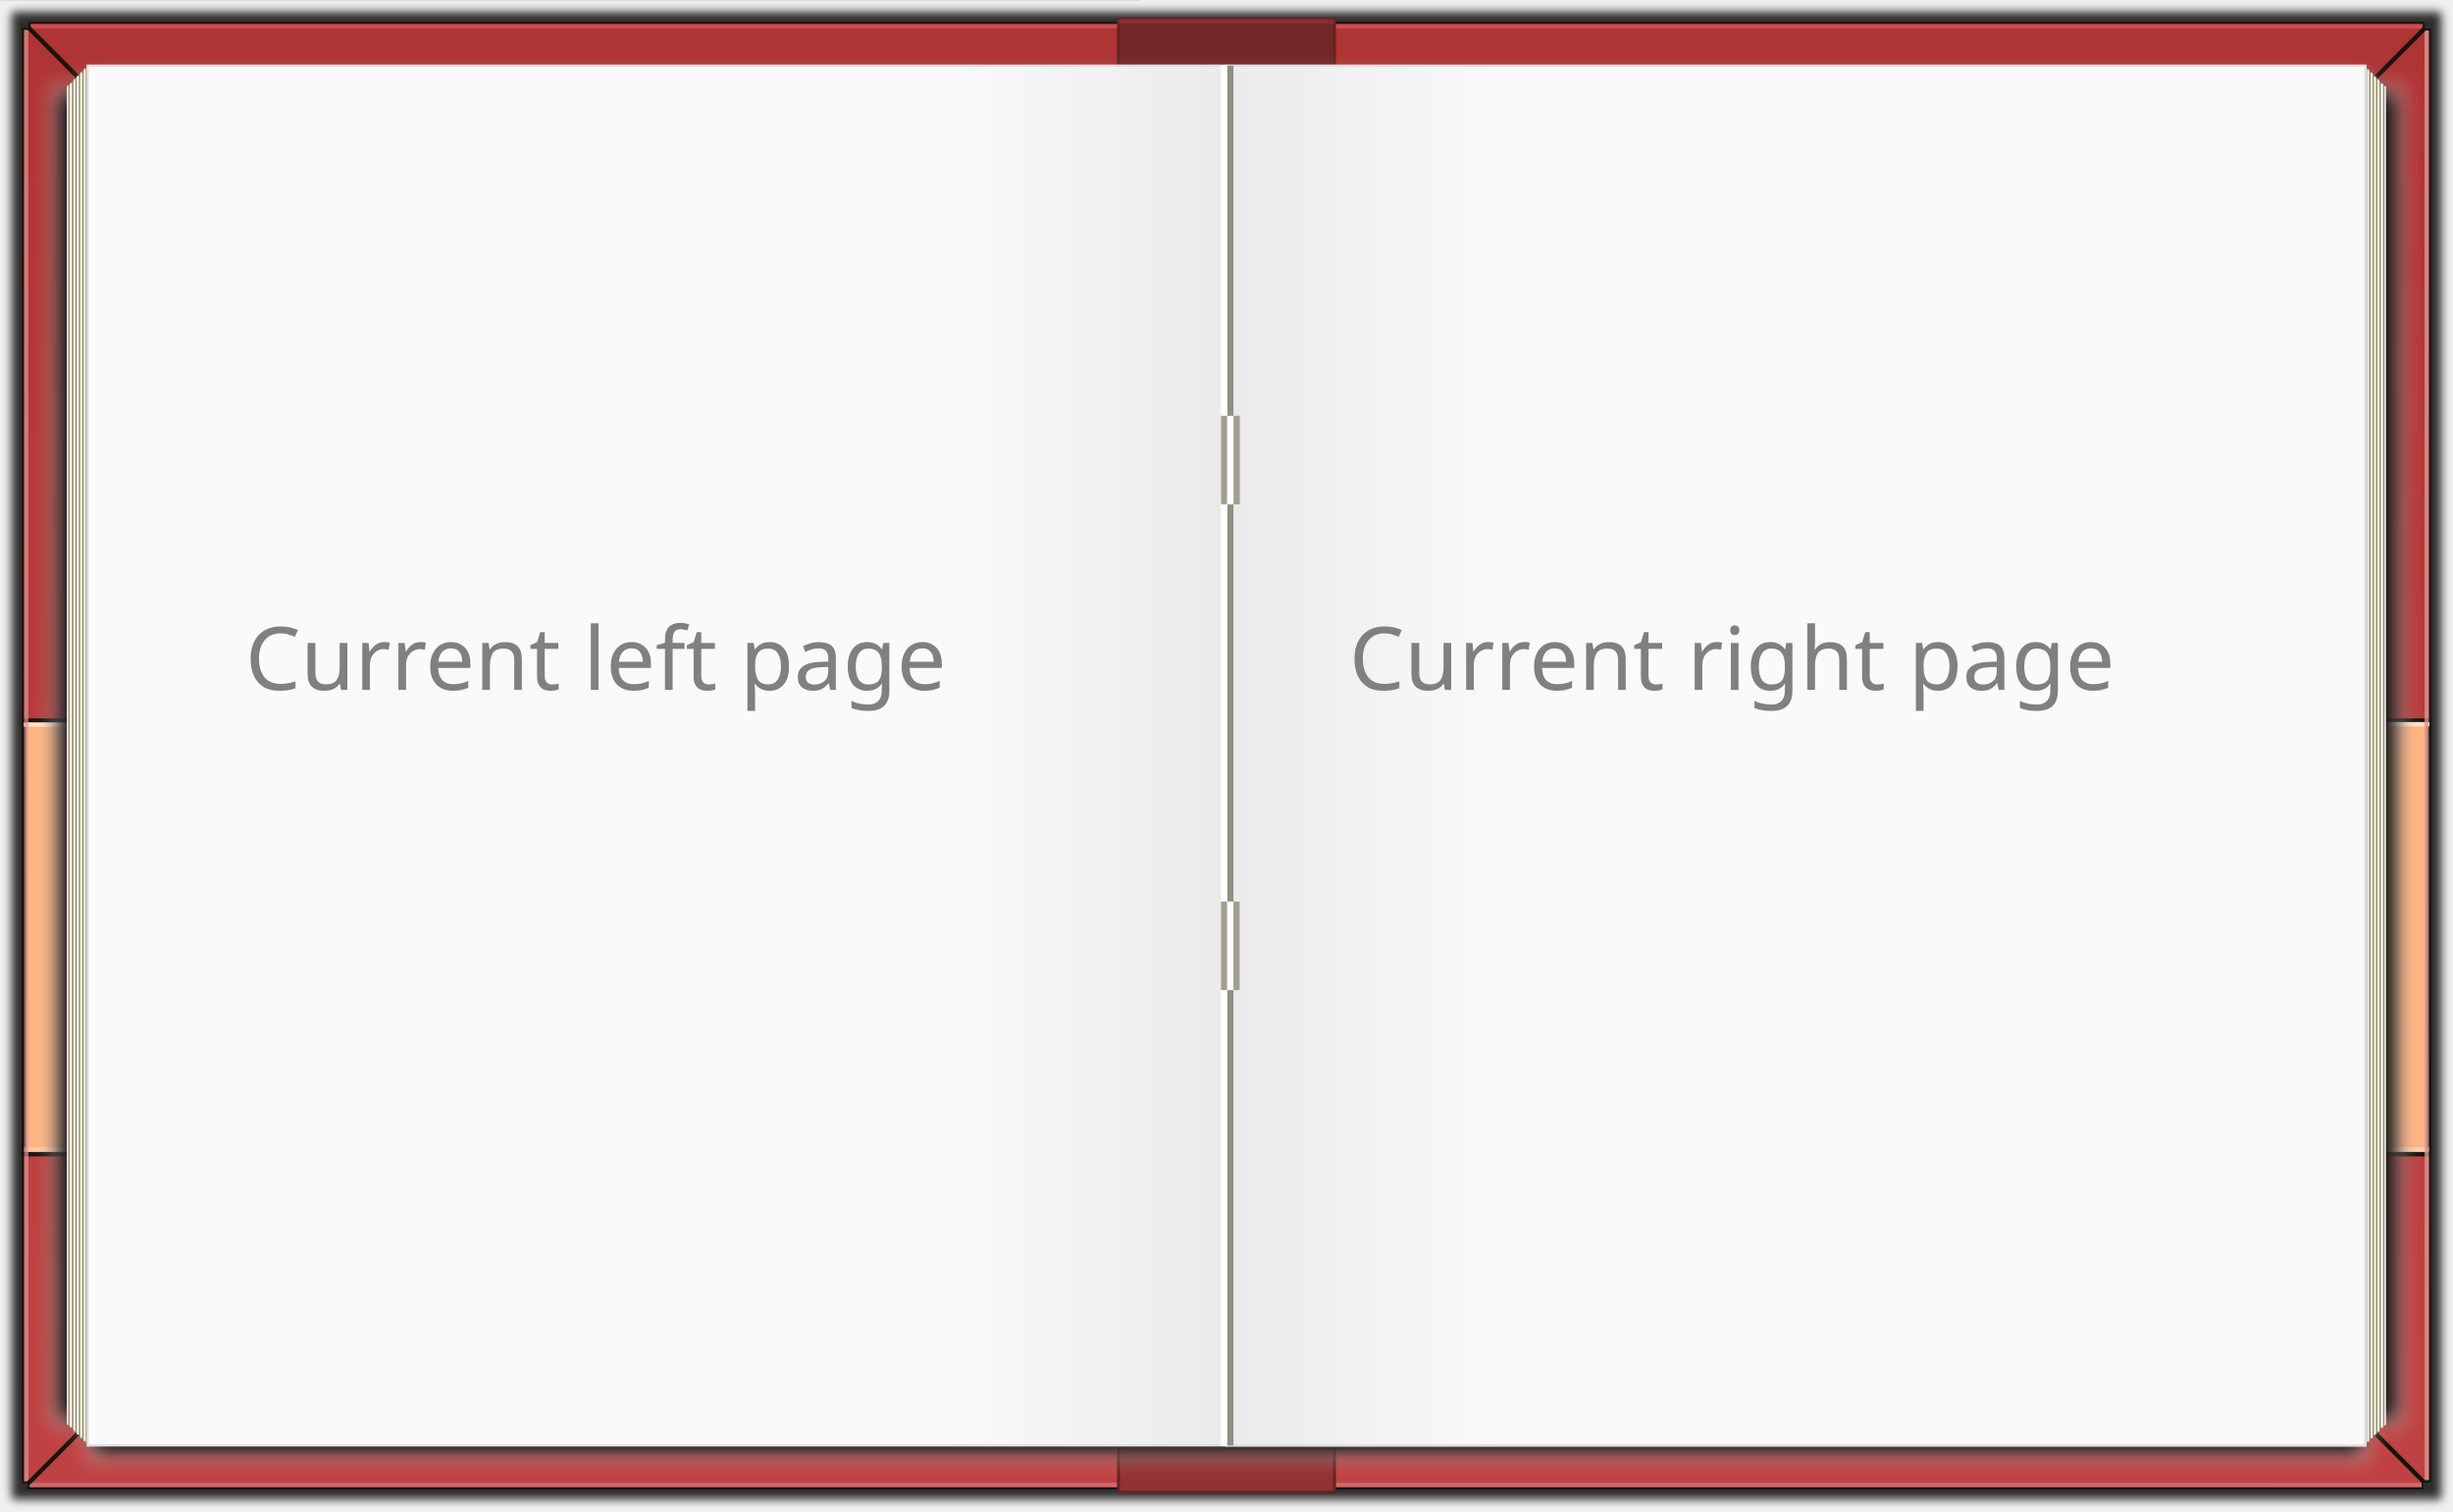
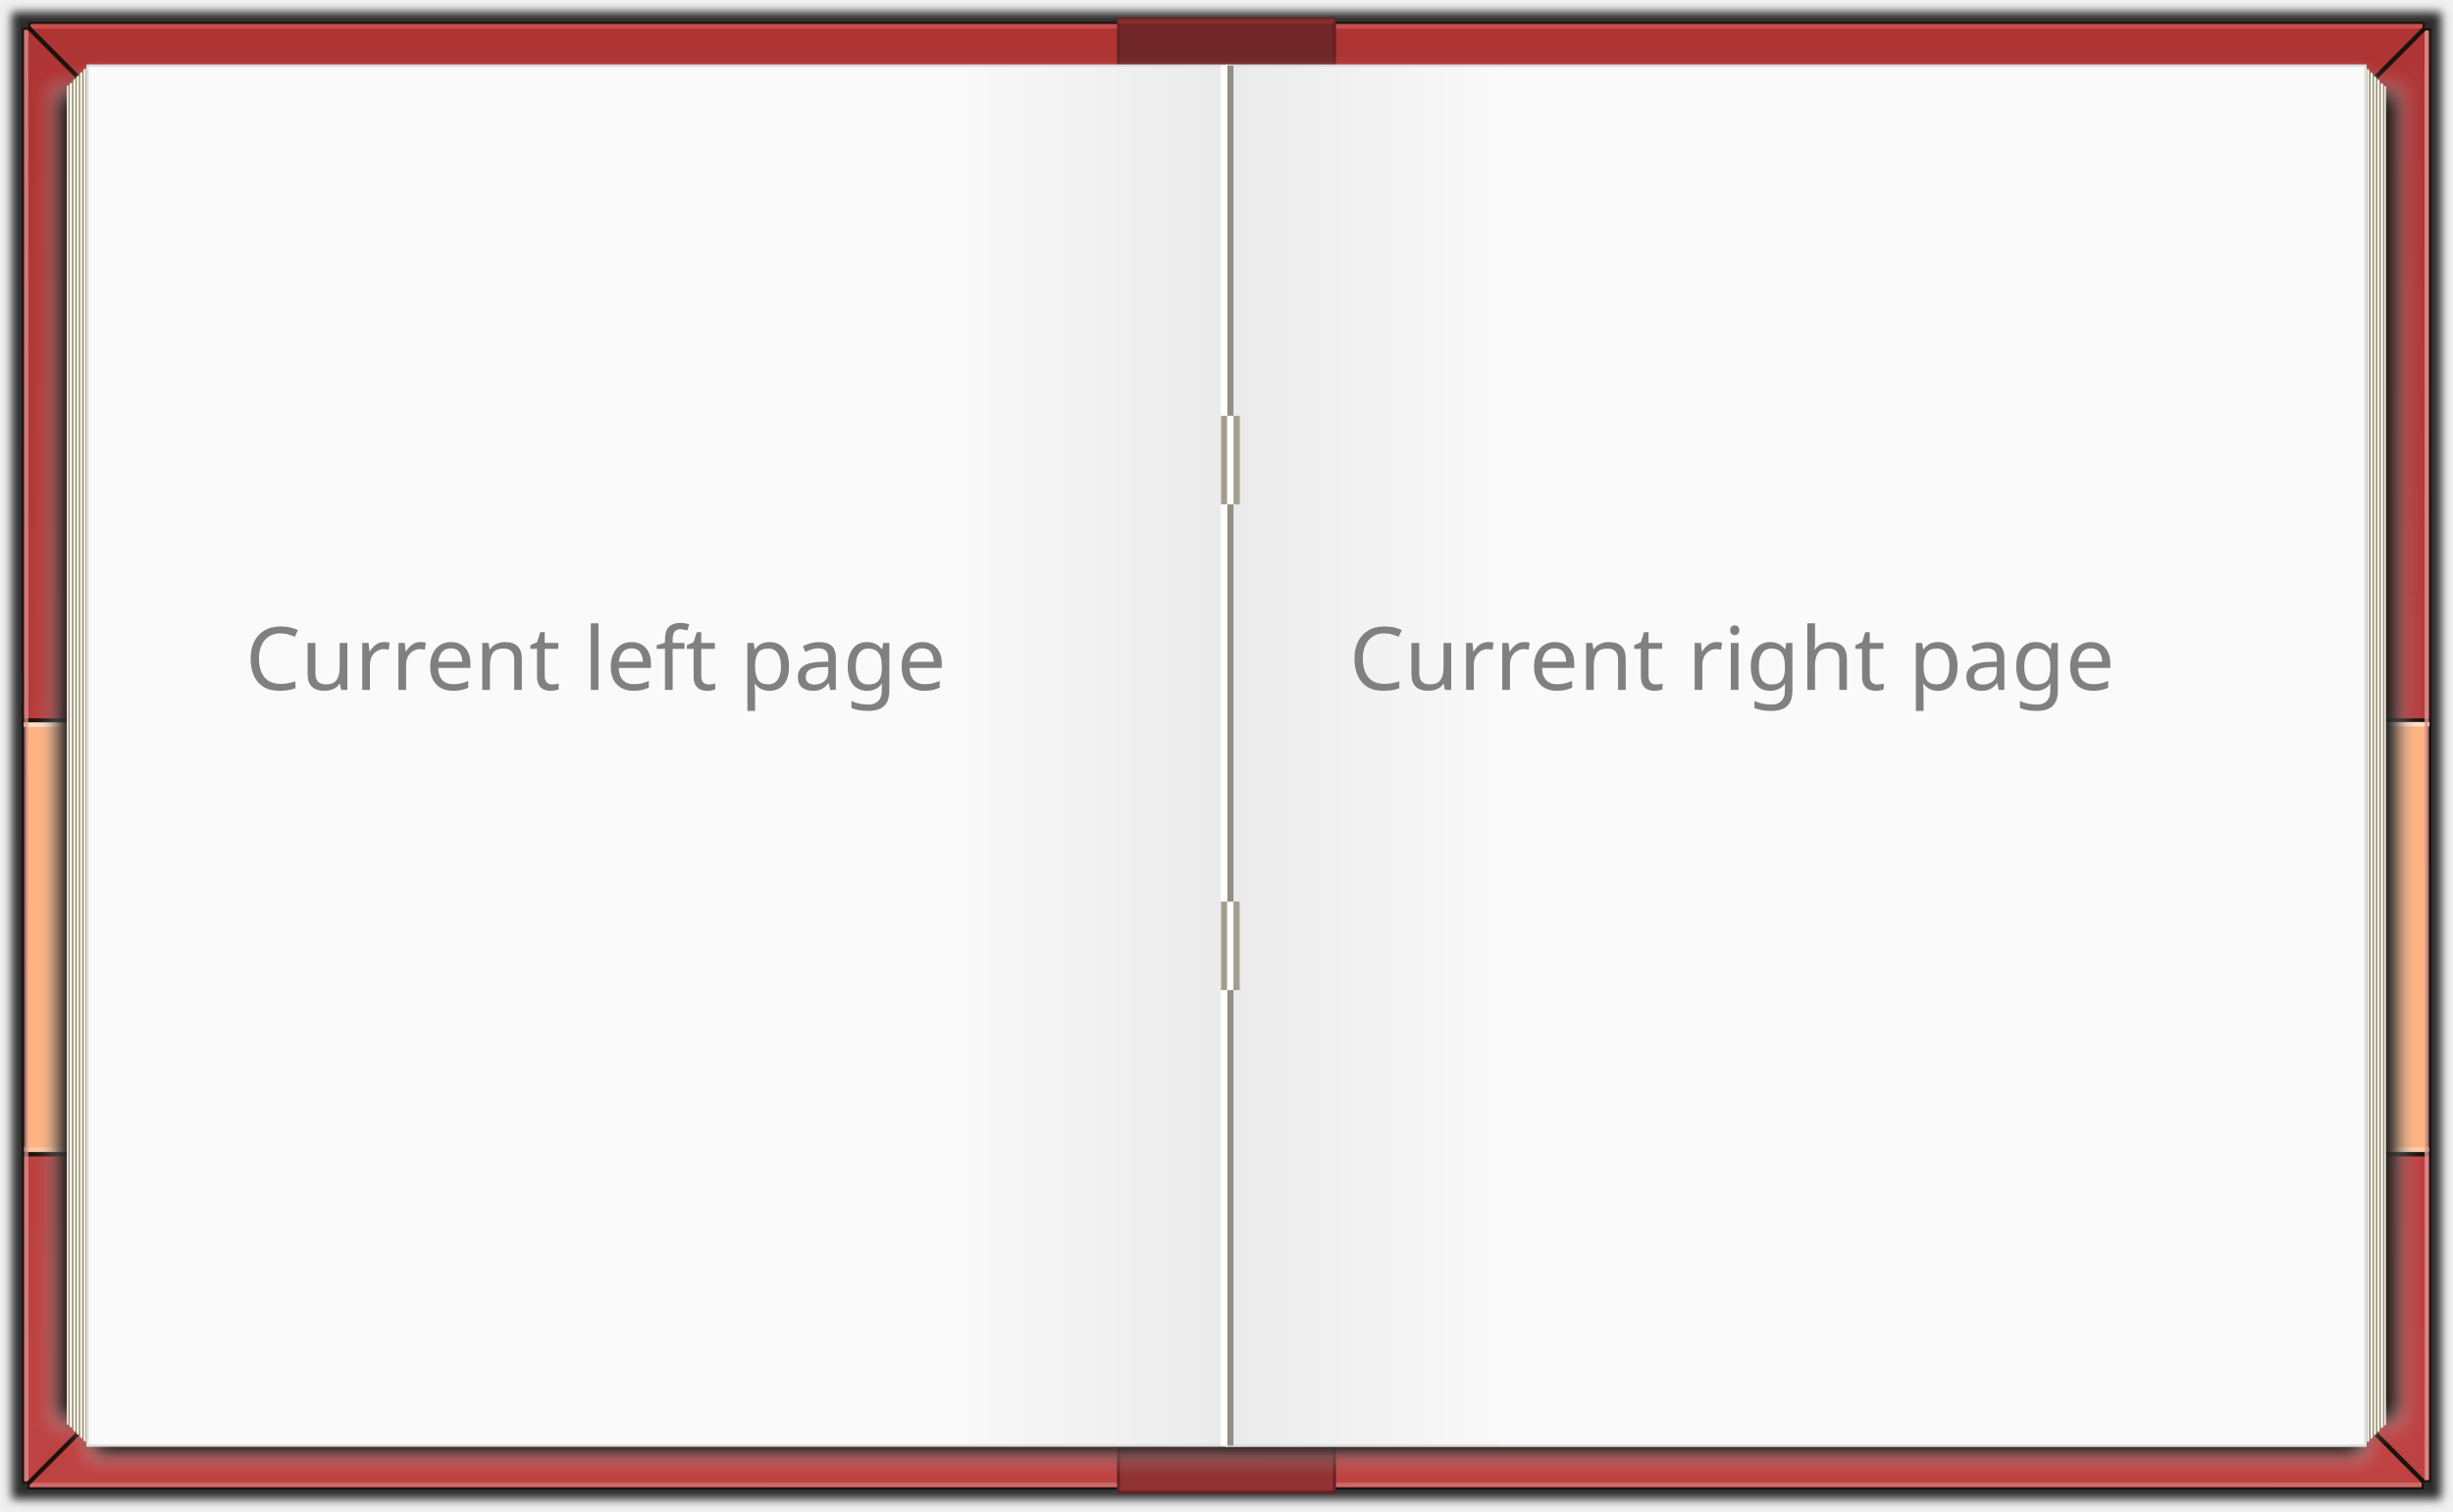
<svg xmlns="http://www.w3.org/2000/svg" xmlns:xlink="http://www.w3.org/1999/xlink" version="1.1" width="560" height="345" id="svg3133">
  <style type="text/css">
   
      @font-face {
         font-family: 'NoticiaTextRegular';
         src: url('noticia_text-webfont.svg#WebfontRegular') format('svg');
         font-weight: normal;
         font-style: normal;

      }
      * ::selection {
         background: rgba(255,255,255, 0);
      }
   
   </style>
  <defs id="defs3135">
    <filter color-interpolation-filters="sRGB" id="filter4943">
      <feGaussianBlur id="feGaussianBlur4945" stdDeviation="1.111" />
    </filter>
    <linearGradient id="rightPagesGrad" x1="0%" y1="0%" x2="100%" y2="0%" gradientUnits="objectBoundingBox" spreadMethod="pad">
      <stop offset="0" style="stop-color:#EAEAEA;stop-opacity:1;" />
      <stop offset="25%" style="stop-color:#FAFAFA;stop-opacity:1;" />
    </linearGradient>
    <linearGradient id="leftPagesGrad" x1="0%" y1="0%" x2="100%" y2="0%" gradientUnits="objectBoundingBox" spreadMethod="pad">
      <stop offset="75%" style="stop-color:#FAFAFA;stop-opacity:1;" />
      <stop offset="100%" style="stop-color:#EAEAEA;stop-opacity:1;" />
    </linearGradient>
    <linearGradient x1="375.064" y1="237.278" x2="375.064" y2="571.611" id="linearGradient3998" xlink:href="#linearGradient6580" gradientUnits="userSpaceOnUse" />
    <linearGradient id="linearGradient6580">
      <stop id="stop6582" style="stop-color:#af3434;stop-opacity:1" offset="0" />
      <stop id="stop6584" style="stop-color:#bf4242;stop-opacity:1" offset="1" />
    </linearGradient>
    <linearGradient x1="374.767" y1="238.482" x2="376.181" y2="571.53" id="linearGradient6594" xlink:href="#linearGradient6588" gradientUnits="userSpaceOnUse" />
    <linearGradient id="linearGradient6588">
      <stop id="stop6590" style="stop-color:#712727;stop-opacity:1" offset="0" />
      <stop id="stop6592" style="stop-color:#923232;stop-opacity:1" offset="1" />
    </linearGradient>
    <filter color-interpolation-filters="sRGB" id="filter4563">
      <feGaussianBlur id="feGaussianBlur4565" stdDeviation="2.097" />
    </filter>
    <filter color-interpolation-filters="sRGB" id="filter4541">
      <feGaussianBlur id="feGaussianBlur4543" stdDeviation="2.082" />
    </filter>
    <mask id="hideCurrentRightPage">
      <rect width="560" height="345" x="0" y="0" id="rect49" style="fill:#ffffff" />
      <g transform="translate(280,330)" id="g51">
        <rect width="260" height="345" x="0" y="-345" id="hideCurrentRightPage-mask" style="fill:#000000" transform="translate(260,0) rotate(45)" />
      </g>
    </mask>
    <mask id="revealNextLeftPage">
      <g transform="translate(280,330)" id="g55">
        <rect width="260" height="345" x="-260" y="-345" id="revealNextLeftPage-mask" style="fill:#ffffff" />
      </g>
    </mask>
    <mask id="symmetry-line-mask">
      <rect x="20" y="15" width="520" height="315" fill="#ffffff" />
    </mask>
  </defs>
  <g id="book">
    <g transform="translate(-95,-232.3622)" id="hard-cover">
      <rect width="553.571" height="335" x="103.214" y="249.148" transform="matrix(1.001963,0,0,1.013718,-5.745919,-17.50117)" id="hardcover-0" style="fill:#2c2c2c;fill-opacity:1;stroke-width:0;stroke-miterlimit:4;stroke-dasharray:none;filter:url(#filter4943)" />
      <path d="m 101.75,237.625 0,1.312 -1.5,0 0,331.812 1.281,0 0,1.375 546.5,0 0,-1.625 1.719,0 0,-331.406 -1.438,0 0,-1.469 -546.562,0 z" id="hardcover" style="fill:url(#linearGradient3998);fill-opacity:1;stroke:#1a120d;stroke-width:0.5;stroke-linecap:round;stroke-linejoin:miter;stroke-miterlimit:4;stroke-opacity:1;stroke-dasharray:none" />
      <rect width="49.005" height="99.005" x="100.498" y="396.86" id="rect4968" style="fill:#ffb380;fill-opacity:1;stroke:#1a120d;stroke-width:0.995;stroke-miterlimit:4;stroke-opacity:1;stroke-dasharray:none" />
      <path d="m 100.435,397.801 48.59,0" id="path4001" style="fill:#ffb380;fill-opacity:1;stroke:#ffdec7;stroke-width:1.012px;stroke-linecap:butt;stroke-linejoin:miter;stroke-opacity:1" />
      <path d="m 100.454,494.78 48.59,0" id="path4001-1" style="fill:#ffb380;fill-opacity:1;stroke:#ffdec7;stroke-width:1.012px;stroke-linecap:butt;stroke-linejoin:miter;stroke-opacity:0.492" />
      <path d="m 100.981,239.217 0.039,331.339" id="path3845-5" style="fill:#bf4242;fill-opacity:1;stroke:#db9595;stroke-width:0.961px;stroke-linecap:butt;stroke-linejoin:miter;stroke-opacity:0.699" />
      <path d="m 647.838,571.35 -546.024,0.024" id="path3845-5-5" style="fill:#bf4242;fill-opacity:1;stroke:#cc6969;stroke-width:0.976px;stroke-linecap:butt;stroke-linejoin:miter;stroke-opacity:1" />
      <path d="m 101.522,570.948 20.064,-20.153" id="path5038-6-5" style="fill:none;stroke:#1a120d;stroke-width:1px;stroke-linecap:butt;stroke-linejoin:miter;stroke-opacity:1" />
      <rect width="49.005" height="99.005" x="600.497" y="396.86" id="rect4968-7" style="fill:#ffb380;fill-opacity:1;stroke:#1a120d;stroke-width:0.995;stroke-miterlimit:4;stroke-opacity:1;stroke-dasharray:none" />
      <path d="m 601.026,397.701 48.59,0" id="path4001-9" style="fill:#ffb380;fill-opacity:1;stroke:#ffdec7;stroke-width:1.012px;stroke-linecap:butt;stroke-linejoin:miter;stroke-opacity:1" />
      <path d="m 600.963,494.767 48.59,0" id="path4001-9-5" style="fill:#ffb380;fill-opacity:1;stroke:#ffdec7;stroke-width:1.012px;stroke-linecap:butt;stroke-linejoin:miter;stroke-opacity:0.596" />
      <path d="m 648.98,239.318 0.039,330.939" id="path3845" style="fill:#bf4242;fill-opacity:1;stroke:#db9595;stroke-width:0.961px;stroke-linecap:butt;stroke-linejoin:miter;stroke-opacity:0.803" />
      <path d="M 648.217,570.576 628.153,550.424" id="path5038-6-5-9" style="fill:none;stroke:#1a120d;stroke-width:1px;stroke-linecap:butt;stroke-linejoin:miter;stroke-opacity:1" />
      <path d="m 102.027,238.362 546,0" id="path3075" style="fill:#af3434;fill-opacity:1;stroke:#ca4d4d;stroke-width:1.001px;stroke-linecap:butt;stroke-linejoin:miter;stroke-opacity:1" />
      <path d="m 648.53,238.827 -20.064,20.153" id="path5038" style="fill:none;stroke:#1a120d;stroke-width:1px;stroke-linecap:butt;stroke-linejoin:miter;stroke-opacity:1" />
      <path d="m 101.557,238.699 20.064,20.153" id="path5038-6" style="fill:none;stroke:#1a120d;stroke-width:1px;stroke-linecap:butt;stroke-linejoin:miter;stroke-opacity:1" />
      <rect width="49.315" height="336.315" x="350.342" y="236.705" id="rect4966" style="fill:url(#linearGradient6594);fill-opacity:1;stroke:#642222;stroke-width:0.685;stroke-miterlimit:4;stroke-opacity:1;stroke-dasharray:none" />
      <path d="m 350.345,237.228 49.224,0" id="path4021" style="fill:none;stroke:#9a3434;stroke-width:1.01px;stroke-linecap:butt;stroke-linejoin:miter;stroke-opacity:0.612" />
    </g>
    <rect width="534.676" height="304.001" x="12.88" y="20.612" id="pages-edge-shadow" style="fill:#070707;fill-opacity:1;stroke:#ffffff;stroke-width:0.999;stroke-linecap:round;stroke-linejoin:miter;stroke-miterlimit:4;stroke-opacity:1;stroke-dasharray:none;filter:url(#filter4563)" />
    <rect width="518.999" height="313.999" x="20.762" y="18.039" id="pages-bottom-shadow" style="fill:#000000;fill-opacity:1;stroke:#ffffff;stroke-width:1.001;stroke-linecap:round;stroke-linejoin:miter;stroke-miterlimit:4;stroke-opacity:1;stroke-dasharray:none;filter:url(#filter4541)" />
    <g transform="translate(-95,-232.3622)" id="right-edge">
      <path d="m 639.34,252.047 0,305.684" id="path4191-3-8-4-7-1-5" style="fill:#b6b6b6;fill-opacity:1;stroke:#ffffff;stroke-width:0.699px;stroke-linecap:butt;stroke-linejoin:miter;stroke-opacity:1" />
      <path d="m 639.097,251.748 0,306.282" id="path4191-2-9-0-6-1" style="fill:#b6b6b6;fill-opacity:1;stroke:#9b916e;stroke-width:0.54px;stroke-linecap:butt;stroke-linejoin:miter;stroke-opacity:1" />
      <path d="m 638.655,251.451 0,306.852" id="path4191-3-8-4-7-1" style="fill:#b6b6b6;fill-opacity:1;stroke:#ffffff;stroke-width:0.7px;stroke-linecap:butt;stroke-linejoin:miter;stroke-opacity:1" />
      <path d="m 638.279,250.997 0,307.76" id="path4191-2-9-0-6" style="fill:#b6b6b6;fill-opacity:1;stroke:#9b916e;stroke-width:0.541px;stroke-linecap:butt;stroke-linejoin:miter;stroke-opacity:1" />
      <path d="m 637.815,250.567 0,308.616" id="path4191-3-8-4-7" style="fill:#b6b6b6;fill-opacity:1;stroke:#ffffff;stroke-width:0.702px;stroke-linecap:butt;stroke-linejoin:miter;stroke-opacity:1" />
      <path d="m 637.501,250.185 0,309.392" id="path4191-2-9-0" style="fill:#b6b6b6;fill-opacity:1;stroke:#9b916e;stroke-width:0.542px;stroke-linecap:butt;stroke-linejoin:miter;stroke-opacity:1" />
      <path d="m 637.047,249.798 0,310.159" id="path4191-3-8-4" style="fill:#b6b6b6;fill-opacity:1;stroke:#ffffff;stroke-width:0.704px;stroke-linecap:butt;stroke-linejoin:miter;stroke-opacity:1" />
      <path d="m 636.703,249.343 0,311.069" id="path4191-2-9" style="fill:#b6b6b6;fill-opacity:1;stroke:#9b916e;stroke-width:0.544px;stroke-linecap:butt;stroke-linejoin:miter;stroke-opacity:1" />
      <path d="m 636.266,249.002 0,311.718" id="path4191-3-8" style="fill:#b6b6b6;fill-opacity:1;stroke:#ffffff;stroke-width:0.706px;stroke-linecap:butt;stroke-linejoin:miter;stroke-opacity:1" />
      <path d="m 635.936,248.595 0,312.566" id="path4191-2" style="fill:#b6b6b6;fill-opacity:1;stroke:#9b916e;stroke-width:0.545px;stroke-linecap:butt;stroke-linejoin:miter;stroke-opacity:1" />
      <path d="m 635.461,248.187 0,313.309" id="path4191-3" style="fill:#b6b6b6;fill-opacity:1;stroke:#ffffff;stroke-width:0.707px;stroke-linecap:butt;stroke-linejoin:miter;stroke-opacity:1" />
      <path d="m 635.151,247.782 0,314.198" id="path4191" style="fill:#b6b6b6;fill-opacity:1;stroke:#9b916e;stroke-width:0.522px;stroke-linecap:butt;stroke-linejoin:miter;stroke-opacity:1" />
    </g>
    <g transform="matrix(-1,0,0,1,654.9551,-232.4684)" id="left-edge">
      <path d="m 639.34,252.047 0,305.684" id="path4191-3-8-4-7-1-5-4" style="fill:#b6b6b6;fill-opacity:1;stroke:#ffffff;stroke-width:0.699px;stroke-linecap:butt;stroke-linejoin:miter;stroke-opacity:1" />
      <path d="m 639.097,251.748 0,306.282" id="path4191-2-9-0-6-1-3" style="fill:#b6b6b6;fill-opacity:1;stroke:#9b916e;stroke-width:0.54px;stroke-linecap:butt;stroke-linejoin:miter;stroke-opacity:1" />
      <path d="m 638.655,251.451 0,306.852" id="path4191-3-8-4-7-1-7" style="fill:#b6b6b6;fill-opacity:1;stroke:#ffffff;stroke-width:0.7px;stroke-linecap:butt;stroke-linejoin:miter;stroke-opacity:1" />
      <path d="m 638.279,250.997 0,307.76" id="path4191-2-9-0-6-8" style="fill:#b6b6b6;fill-opacity:1;stroke:#9b916e;stroke-width:0.541px;stroke-linecap:butt;stroke-linejoin:miter;stroke-opacity:1" />
      <path d="m 637.815,250.567 0,308.616" id="path4191-3-8-4-7-7" style="fill:#b6b6b6;fill-opacity:1;stroke:#ffffff;stroke-width:0.702px;stroke-linecap:butt;stroke-linejoin:miter;stroke-opacity:1" />
      <path d="m 637.501,250.185 0,309.392" id="path4191-2-9-0-0" style="fill:#b6b6b6;fill-opacity:1;stroke:#9b916e;stroke-width:0.542px;stroke-linecap:butt;stroke-linejoin:miter;stroke-opacity:1" />
      <path d="m 637.047,249.798 0,310.159" id="path4191-3-8-4-3" style="fill:#b6b6b6;fill-opacity:1;stroke:#ffffff;stroke-width:0.704px;stroke-linecap:butt;stroke-linejoin:miter;stroke-opacity:1" />
      <path d="m 636.703,249.343 0,311.069" id="path4191-2-9-3" style="fill:#b6b6b6;fill-opacity:1;stroke:#9b916e;stroke-width:0.544px;stroke-linecap:butt;stroke-linejoin:miter;stroke-opacity:1" />
      <path d="m 636.266,249.002 0,311.718" id="path4191-3-8-2" style="fill:#b6b6b6;fill-opacity:1;stroke:#ffffff;stroke-width:0.706px;stroke-linecap:butt;stroke-linejoin:miter;stroke-opacity:1" />
      <path d="m 635.936,248.595 0,312.566" id="path4191-2-6" style="fill:#b6b6b6;fill-opacity:1;stroke:#9b916e;stroke-width:0.545px;stroke-linecap:butt;stroke-linejoin:miter;stroke-opacity:1" />
      <path d="m 635.461,248.187 0,313.309" id="path4191-3-9" style="fill:#b6b6b6;fill-opacity:1;stroke:#ffffff;stroke-width:0.707px;stroke-linecap:butt;stroke-linejoin:miter;stroke-opacity:1" />
      <path d="m 635.151,247.782 0,314.198" id="path4191-9" style="fill:#b6b6b6;fill-opacity:1;stroke:#9b916e;stroke-width:0.522px;stroke-linecap:butt;stroke-linejoin:miter;stroke-opacity:1" />
    </g>
    <g id="previous-left-container">
-       <g id="previous-left-content">
+       <g id="previous-left-content" transform="translate(280,330)">
        <rect width="260" height="315" x="-260" y="-315" id="previous-left-page" style="fill:url(#leftPagesGrad);fill-opacity:1;stroke:#DEDEDE;stroke-width:0.5;" />
        <text x="-40%" y="-50%" id="previous-left-text" style="font-size:20px;fill:#808080;font-family:NoticiaTextRegular">Previous left page</text>
      </g>
    </g>
    <g mask="url(#revealNextLeftPage)" id="next-left-container">
      <g transform="translate(280,330)" id="next-left-content">
        <rect width="260" height="315" x="-260" y="-315" id="next-left-page" style="fill:url(#leftPagesGrad);fill-opacity:1;stroke:#DEDEDE;stroke-width:0.5;" />
        <text x="-40%" y="-50%" id="next-left-text" style="font-size:20px;fill:#808080;font-family:NoticiaTextRegular">Next left page</text>
      </g>
    </g>
    <g id="current-left-container">
      <g transform="translate(280,330)" id="current-left-content">
        <rect width="260" height="315" x="-260" y="-315" id="current-left-page" style="fill:url(#leftPagesGrad);fill-opacity:1;stroke:#DEDEDE;stroke-width:0.5;" />
        <text x="-40%" y="-50%" id="current-left-text" style="font-size:20px;fill:#808080;font-family:NoticiaTextRegular">Current left page</text>
      </g>
    </g>
    <g id="previous-right-container">
-       <g id="previous-right">
+       <g id="previous-right-content" transform="translate(280,330)">
        <rect width="260" height="315" x="0" y="-315" id="previous-right-page" style="fill:url(#rightPagesGrad);fill-opacity:1;stroke:#DEDEDE;stroke-width:0.5;" />
        <text x="5%" y="-50%" id="previous-right-text" style="font-size:20px;fill:#808080;font-family:NoticiaTextRegular">Previous right page</text>
      </g>
    </g>
    <g id="next-right-container">
      <g transform="translate(280,330)" id="next-right-content">
        <rect width="260" height="315" x="0" y="-315" id="next-right-page" style="fill:url(#rightPagesGrad);fill-opacity:1;stroke:#DEDEDE;stroke-width:0.5;" />
        <text x="5%" y="-50%" id="next-right-text" style="font-size:20px;fill:#808080;font-family:NoticiaTextRegular">Next right page</text>
      </g>
    </g>
    <g mask="url(#hideCurrentRightPage)" id="current-right-container">
      <g transform="translate(280,330)" id="current-right-content">
        <rect width="260" height="315" x="0" y="-315" id="current-right-page" style="fill:url(#rightPagesGrad);fill-opacity:1;stroke:#DEDEDE;stroke-width:0.5;" />
        <text x="5%" y="-50%" id="current-right-text" style="font-size:20px;fill:#808080;font-family:NoticiaTextRegular">Current right page</text>
      </g>
    </g>
    <g transform="translate(-95,-232.3622)" id="center-line">
      <path d="m 375.881,247.362 0,314.999" id="path4477" style="fill:none;stroke:#928e82;stroke-width:1.415px;stroke-linecap:butt;stroke-linejoin:miter;stroke-opacity:1" />
      <path d="m 374.428,247.369 0,314.999" id="path4477-8" style="fill:none;stroke:#ffffff;stroke-width:1.457px;stroke-linecap:butt;stroke-linejoin:miter;stroke-opacity:1" />
      <path d="m 374.454,327.294 0,20.218" id="path4577" style="fill:#fff1c2;fill-opacity:1;stroke:#a39e8e;stroke-width:1.414px;stroke-linecap:butt;stroke-linejoin:miter;stroke-opacity:1" />
      <path d="m 375.883,327.294 0,20.218" id="path4577-1" style="fill:#a39e8e;fill-opacity:1;stroke:#ffffff;stroke-width:1.414px;stroke-linecap:butt;stroke-linejoin:miter;stroke-opacity:1" />
      <path d="m 377.324,327.294 0,20.218" id="path4577-8" style="fill:#fff1c2;fill-opacity:1;stroke:#a39e8e;stroke-width:1.414px;stroke-linecap:butt;stroke-linejoin:miter;stroke-opacity:1" />
      <path d="m 374.451,438.181 0,20.218" id="path4577-6" style="fill:#fff1c2;fill-opacity:1;stroke:#a39e8e;stroke-width:1.414px;stroke-linecap:butt;stroke-linejoin:miter;stroke-opacity:1" />
      <path d="m 375.88,438.181 0,20.218" id="path4577-1-3" style="fill:#a39e8e;fill-opacity:1;stroke:#ffffff;stroke-width:1.414px;stroke-linecap:butt;stroke-linejoin:miter;stroke-opacity:1" />
      <path d="m 377.299,438.181 0,20.218" id="path4577-8-4" style="fill:#fff1c2;fill-opacity:1;stroke:#a39e8e;stroke-width:1.414px;stroke-linecap:butt;stroke-linejoin:miter;stroke-opacity:1" />
    </g>
    <g mask="url(#symmetry-line-mask)">
      <g transform="translate(280,330)" id="symmetry-group">
-         <path d="M 0,0 0,-350" transform="matrix(0.7071068,0.7071068,-0.7071068,0.7071068,260,0)" id="symmetry-line" style="stroke:#DEDEDE; stroke-Width: 1px;" />
+         <path d="M 0,0 0,-350" transform="translate(260,0) rotate(45)" id="symmetry-line" style="stroke:#DEDEDE; stroke-Width: 1px;" />
      </g>
    </g>
  </g>
</svg>
